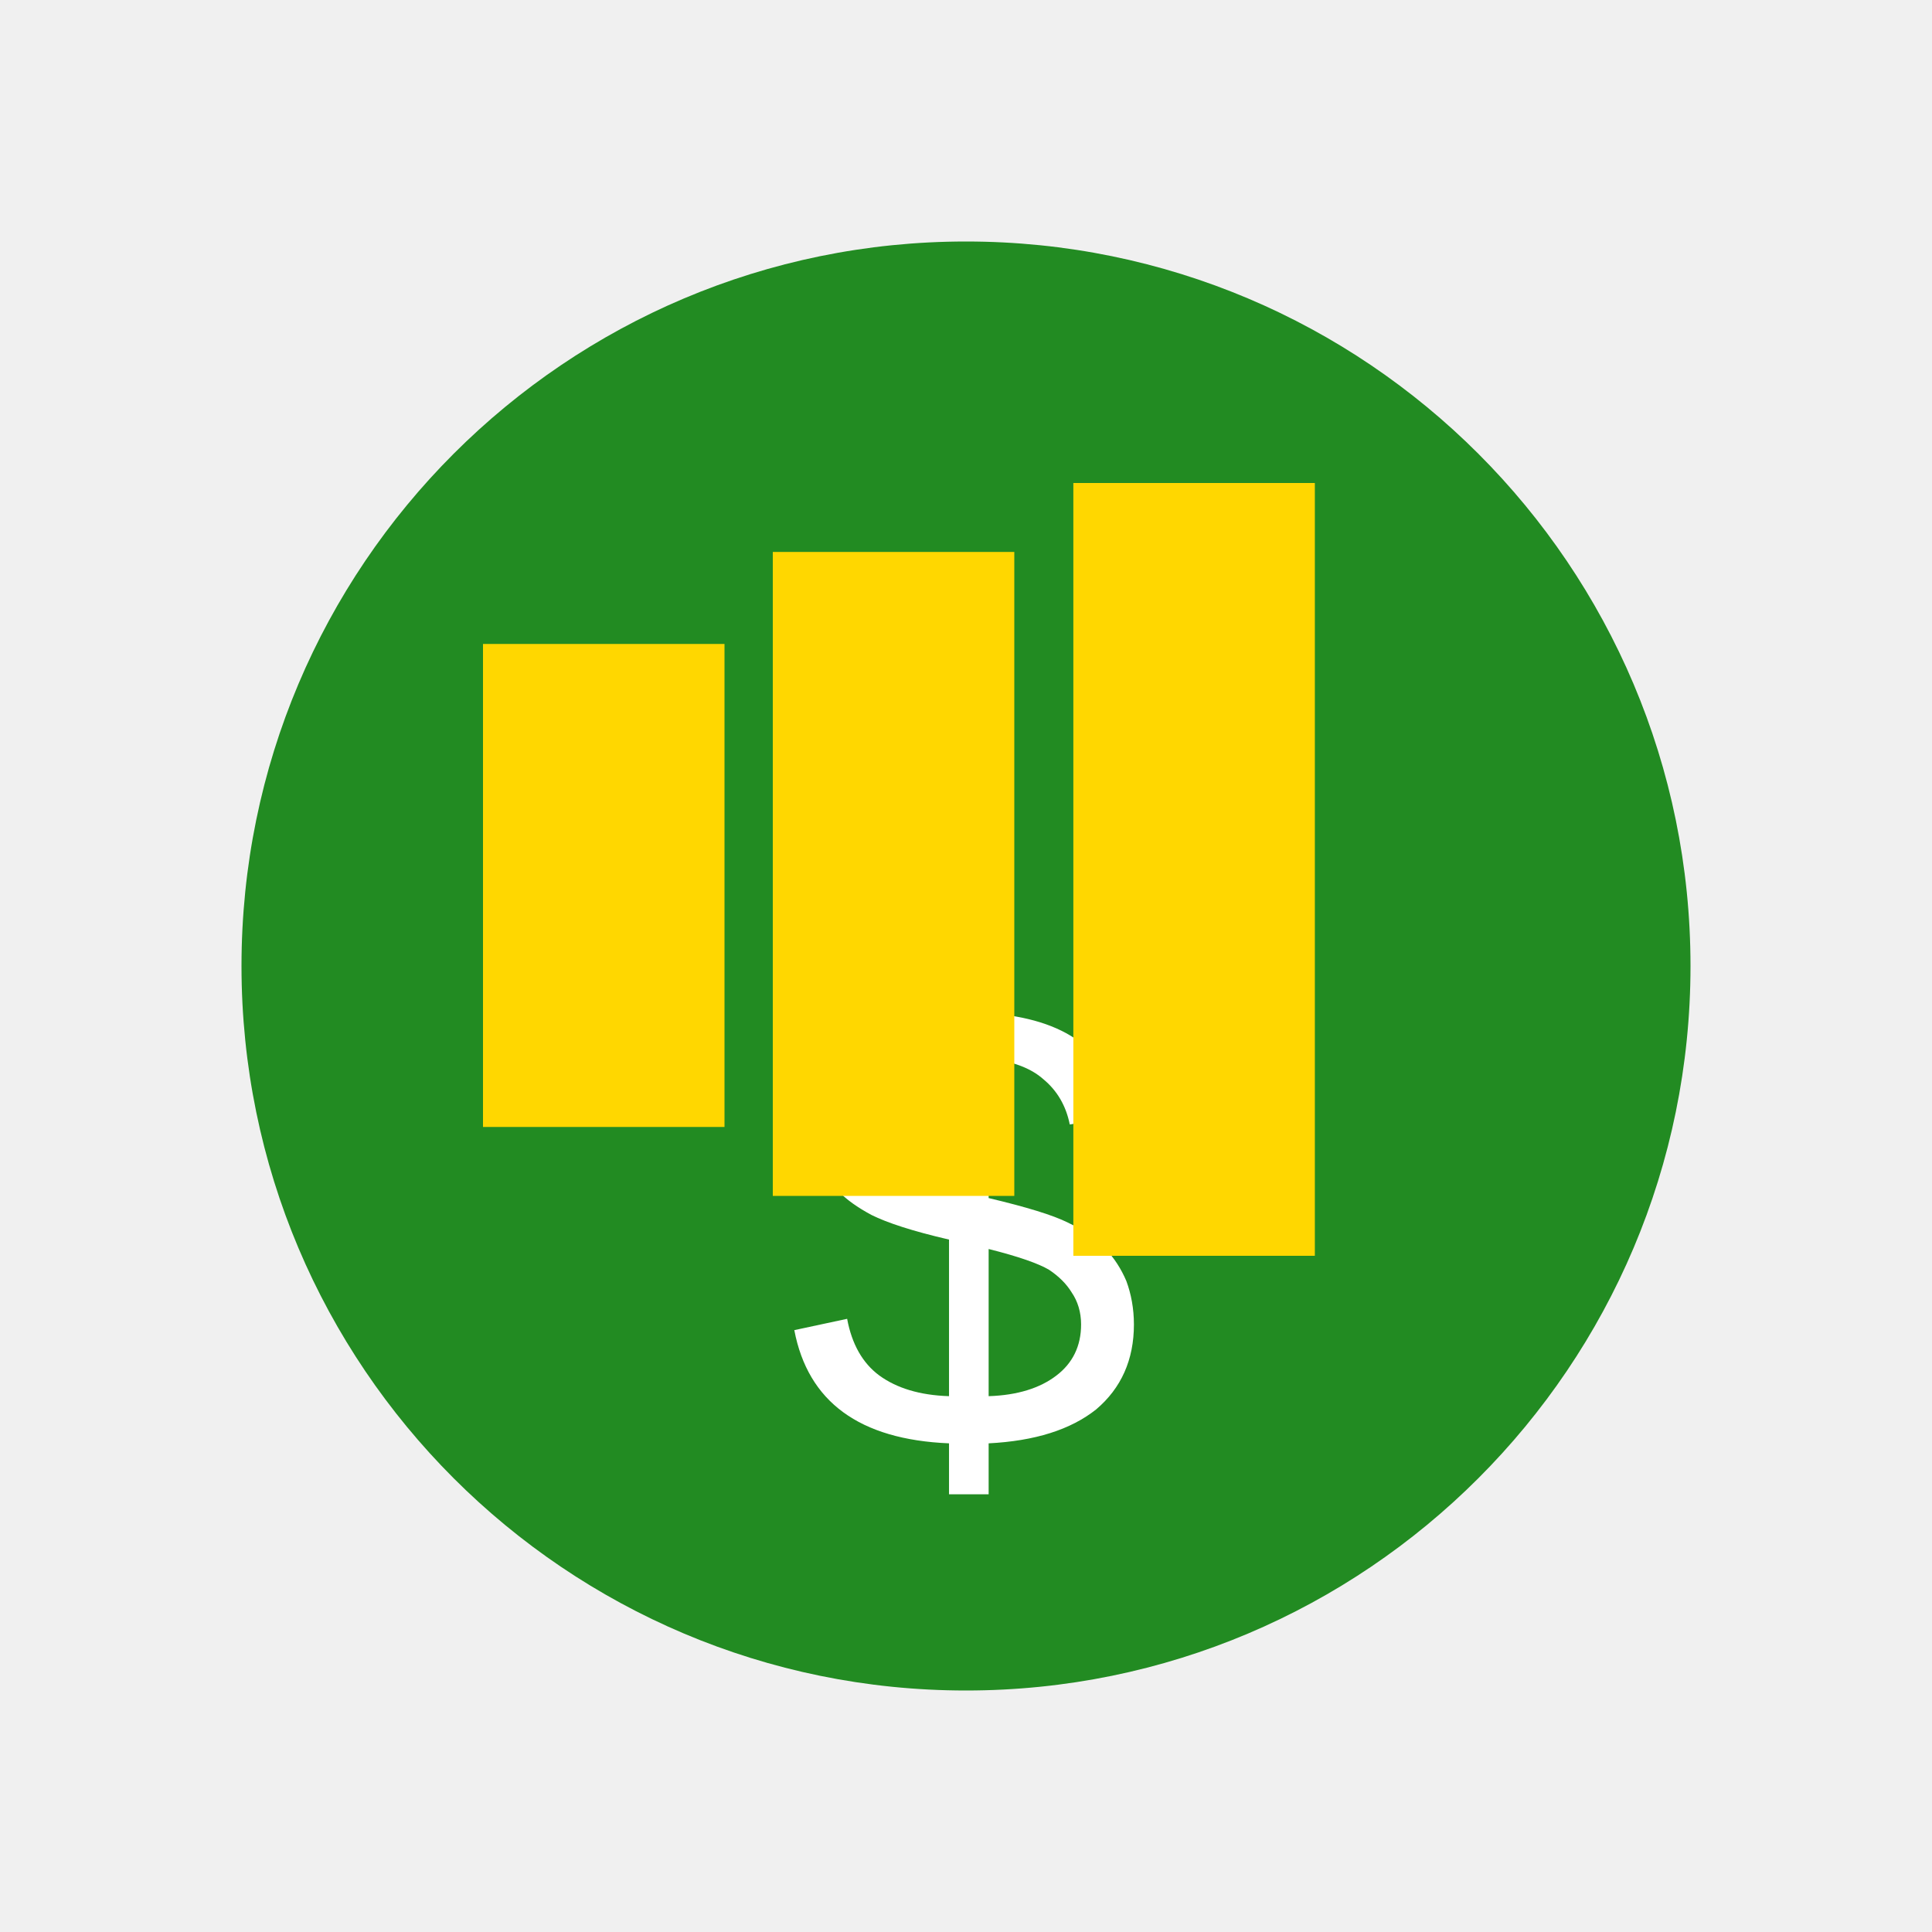
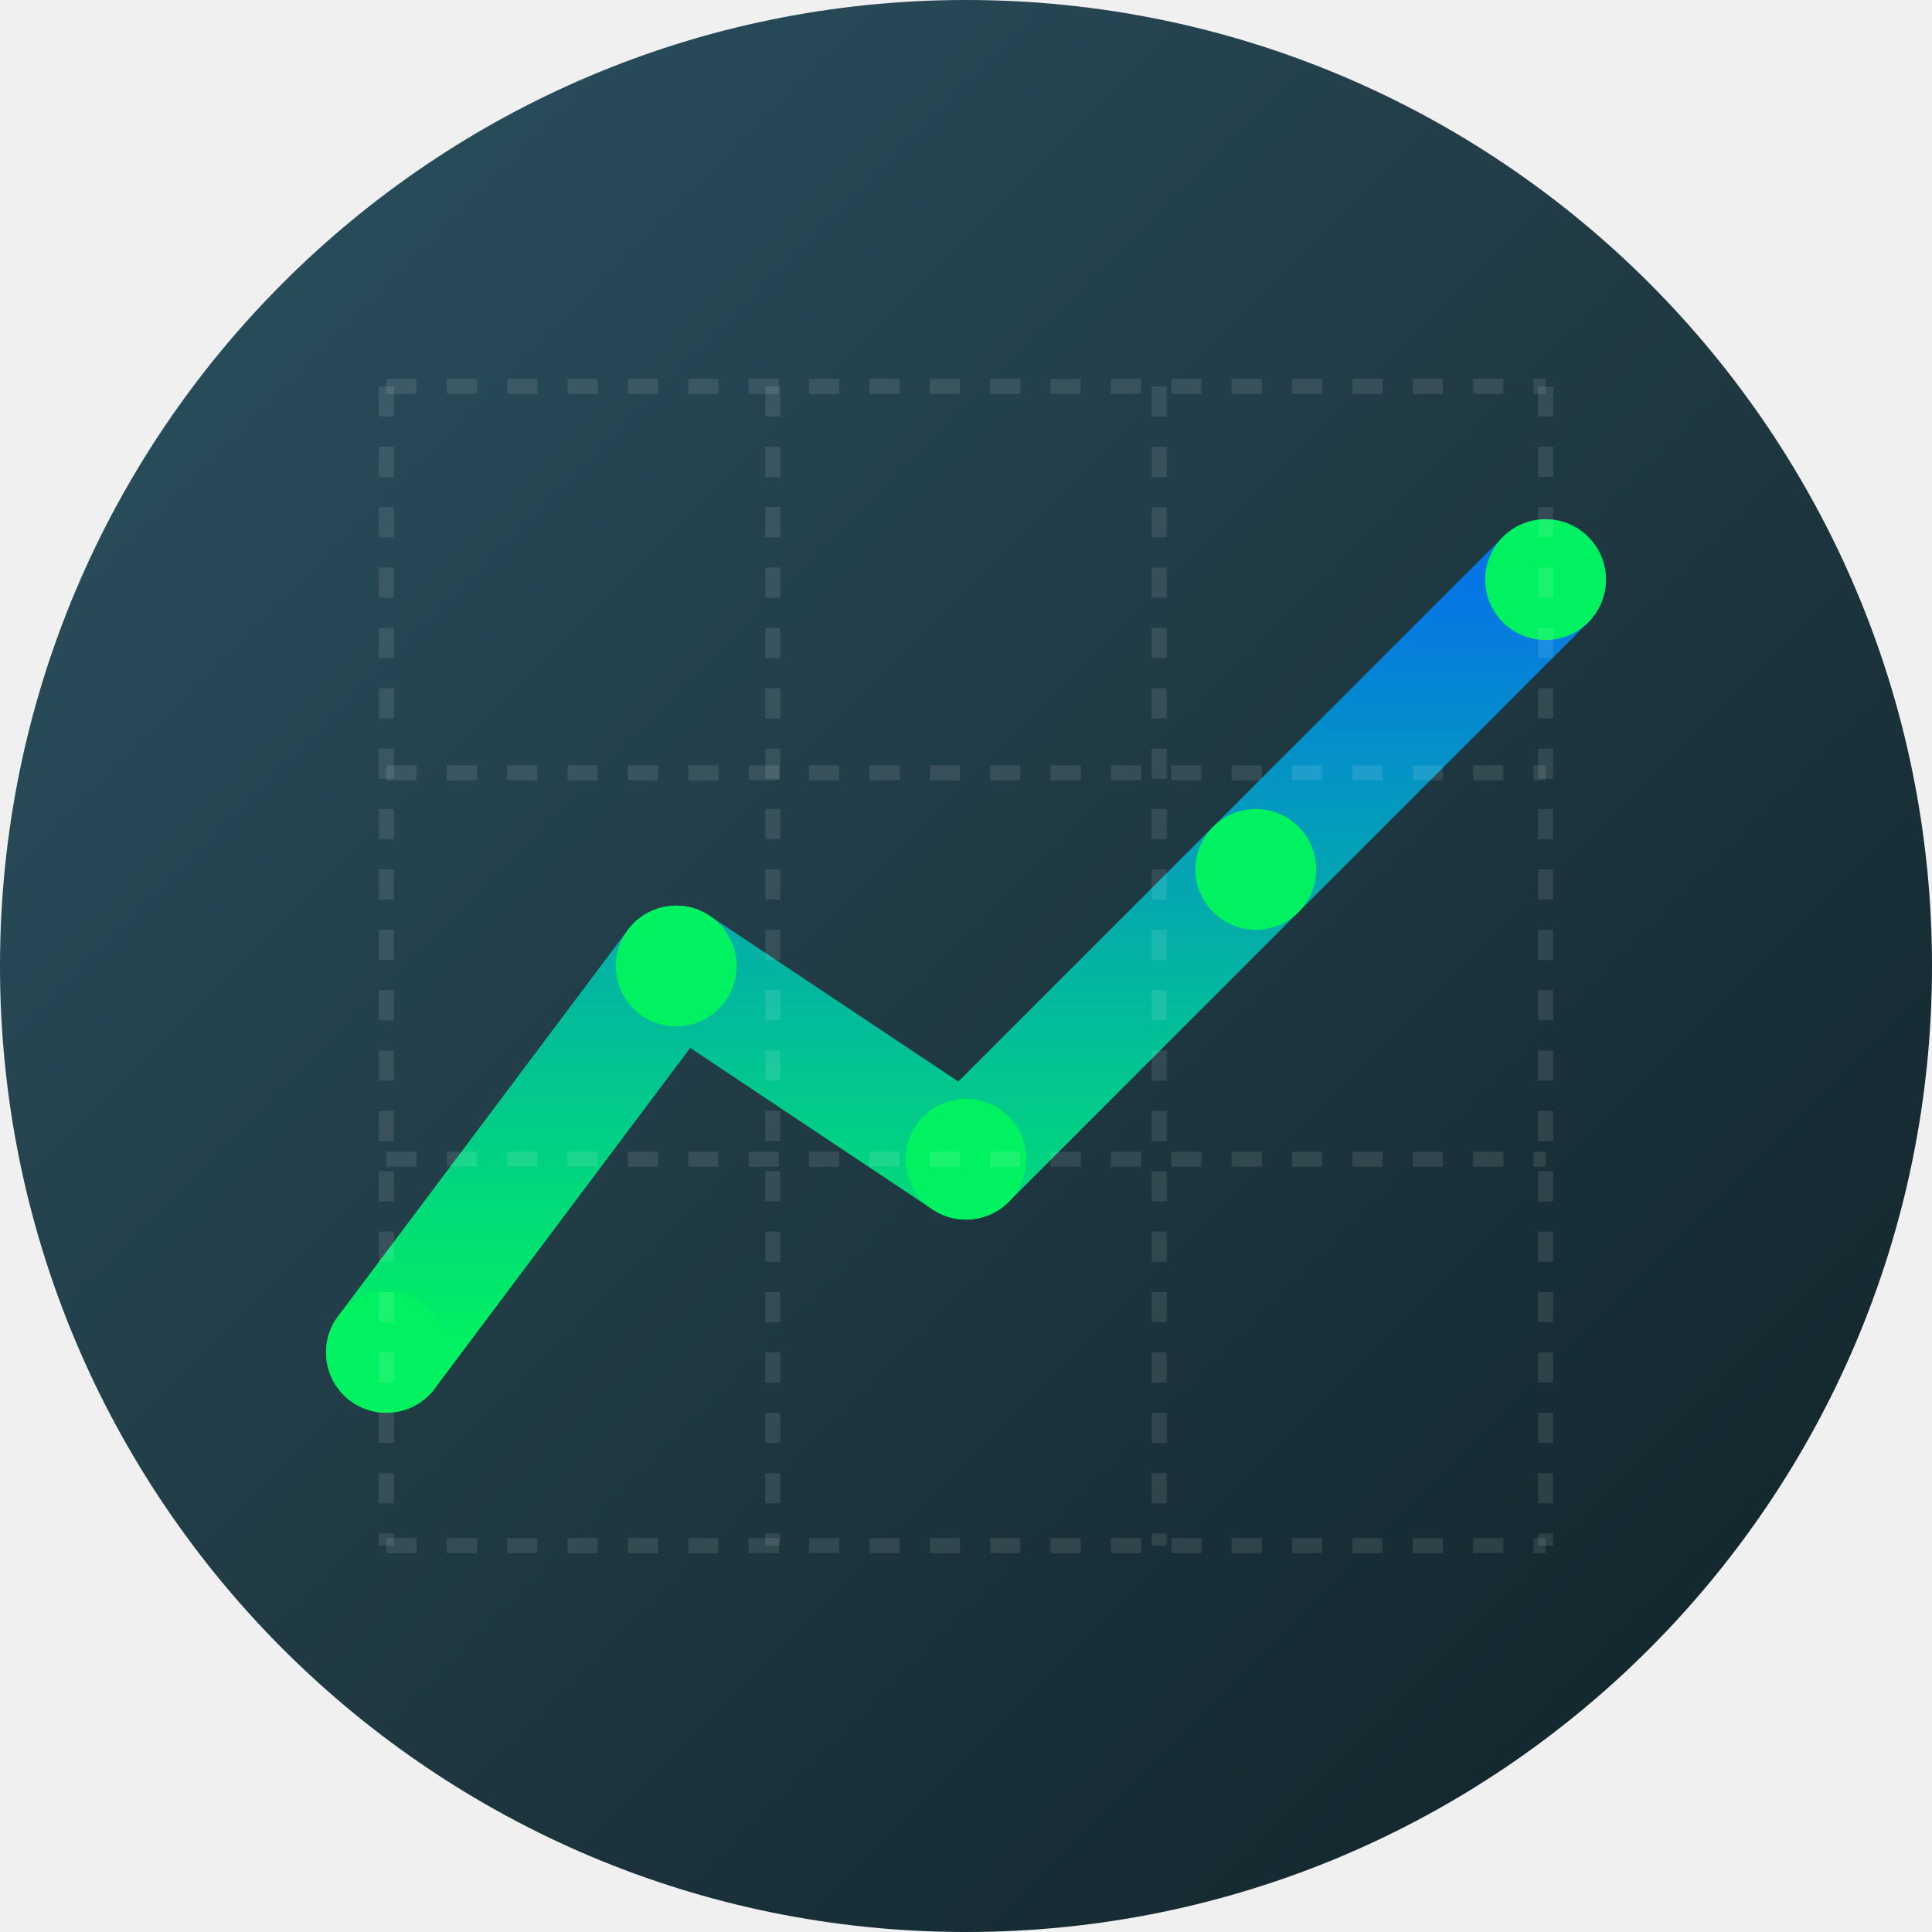
<svg xmlns="http://www.w3.org/2000/svg" width="16" height="16">
-   <circle cx="8" cy="8" r="6" fill="#228B22" />
-   <text x="8" y="12" font-family="Arial" font-size="5.333" fill="white" text-anchor="middle">$</text>
-   <rect x="4" y="5.333" width="2" height="4" fill="#FFD700" />
-   <rect x="6.4" y="4.571" width="2" height="5.333" fill="#FFD700" />
-   <rect x="8.889" y="4" width="2" height="6.4" fill="#FFD700" />
+   <defs>
+     <linearGradient id="bgGradient" x1="0%" y1="0%" x2="100%" y2="100%">
+       <stop offset="0%" style="stop-color:#2C5364" />
+       <stop offset="50%" style="stop-color:#203A43" />
+       <stop offset="100%" style="stop-color:#0F2027" />
+     </linearGradient>
+     <linearGradient id="chartGradient" x1="0%" y1="100%" x2="0%" y2="0%">
+       <stop offset="0%" style="stop-color:#00F260" />
+       <stop offset="100%" style="stop-color:#0575E6" />
+     </linearGradient>
+   </defs>
+   <circle cx="8" cy="8" r="8" fill="url(#bgGradient)" />
+   <path d="M3.2 11.2              L5.6 8              L8 9.6              L10.4 7.2              L12.8 4.8" stroke="url(#chartGradient)" stroke-width="1" fill="none" stroke-linecap="round" stroke-linejoin="round" />
+   <circle cx="3.2" cy="11.2" r="0.5" fill="#00F260" />
+   <circle cx="5.6" cy="8" r="0.5" fill="#00F260" />
+   <circle cx="8" cy="9.6" r="0.5" fill="#00F260" />
+   <circle cx="10.4" cy="7.2" r="0.5" fill="#00F260" />
+   <circle cx="12.8" cy="4.8" r="0.5" fill="#00F260" />
+   <path d="M3.2 3.2 V12.8 M6.4 3.2 V12.8 M9.6 3.2 V12.8 M12.8 3.2 V12.8" stroke="rgba(255,255,255,0.1)" stroke-width="0.125" stroke-dasharray="0.25" />
+   <path d="M3.2 3.2 H12.8 M3.2 6.4 H12.8 M3.2 9.6 H12.8 M3.2 12.8 H12.8" stroke="rgba(255,255,255,0.1)" stroke-width="0.125" stroke-dasharray="0.25" />
</svg>
